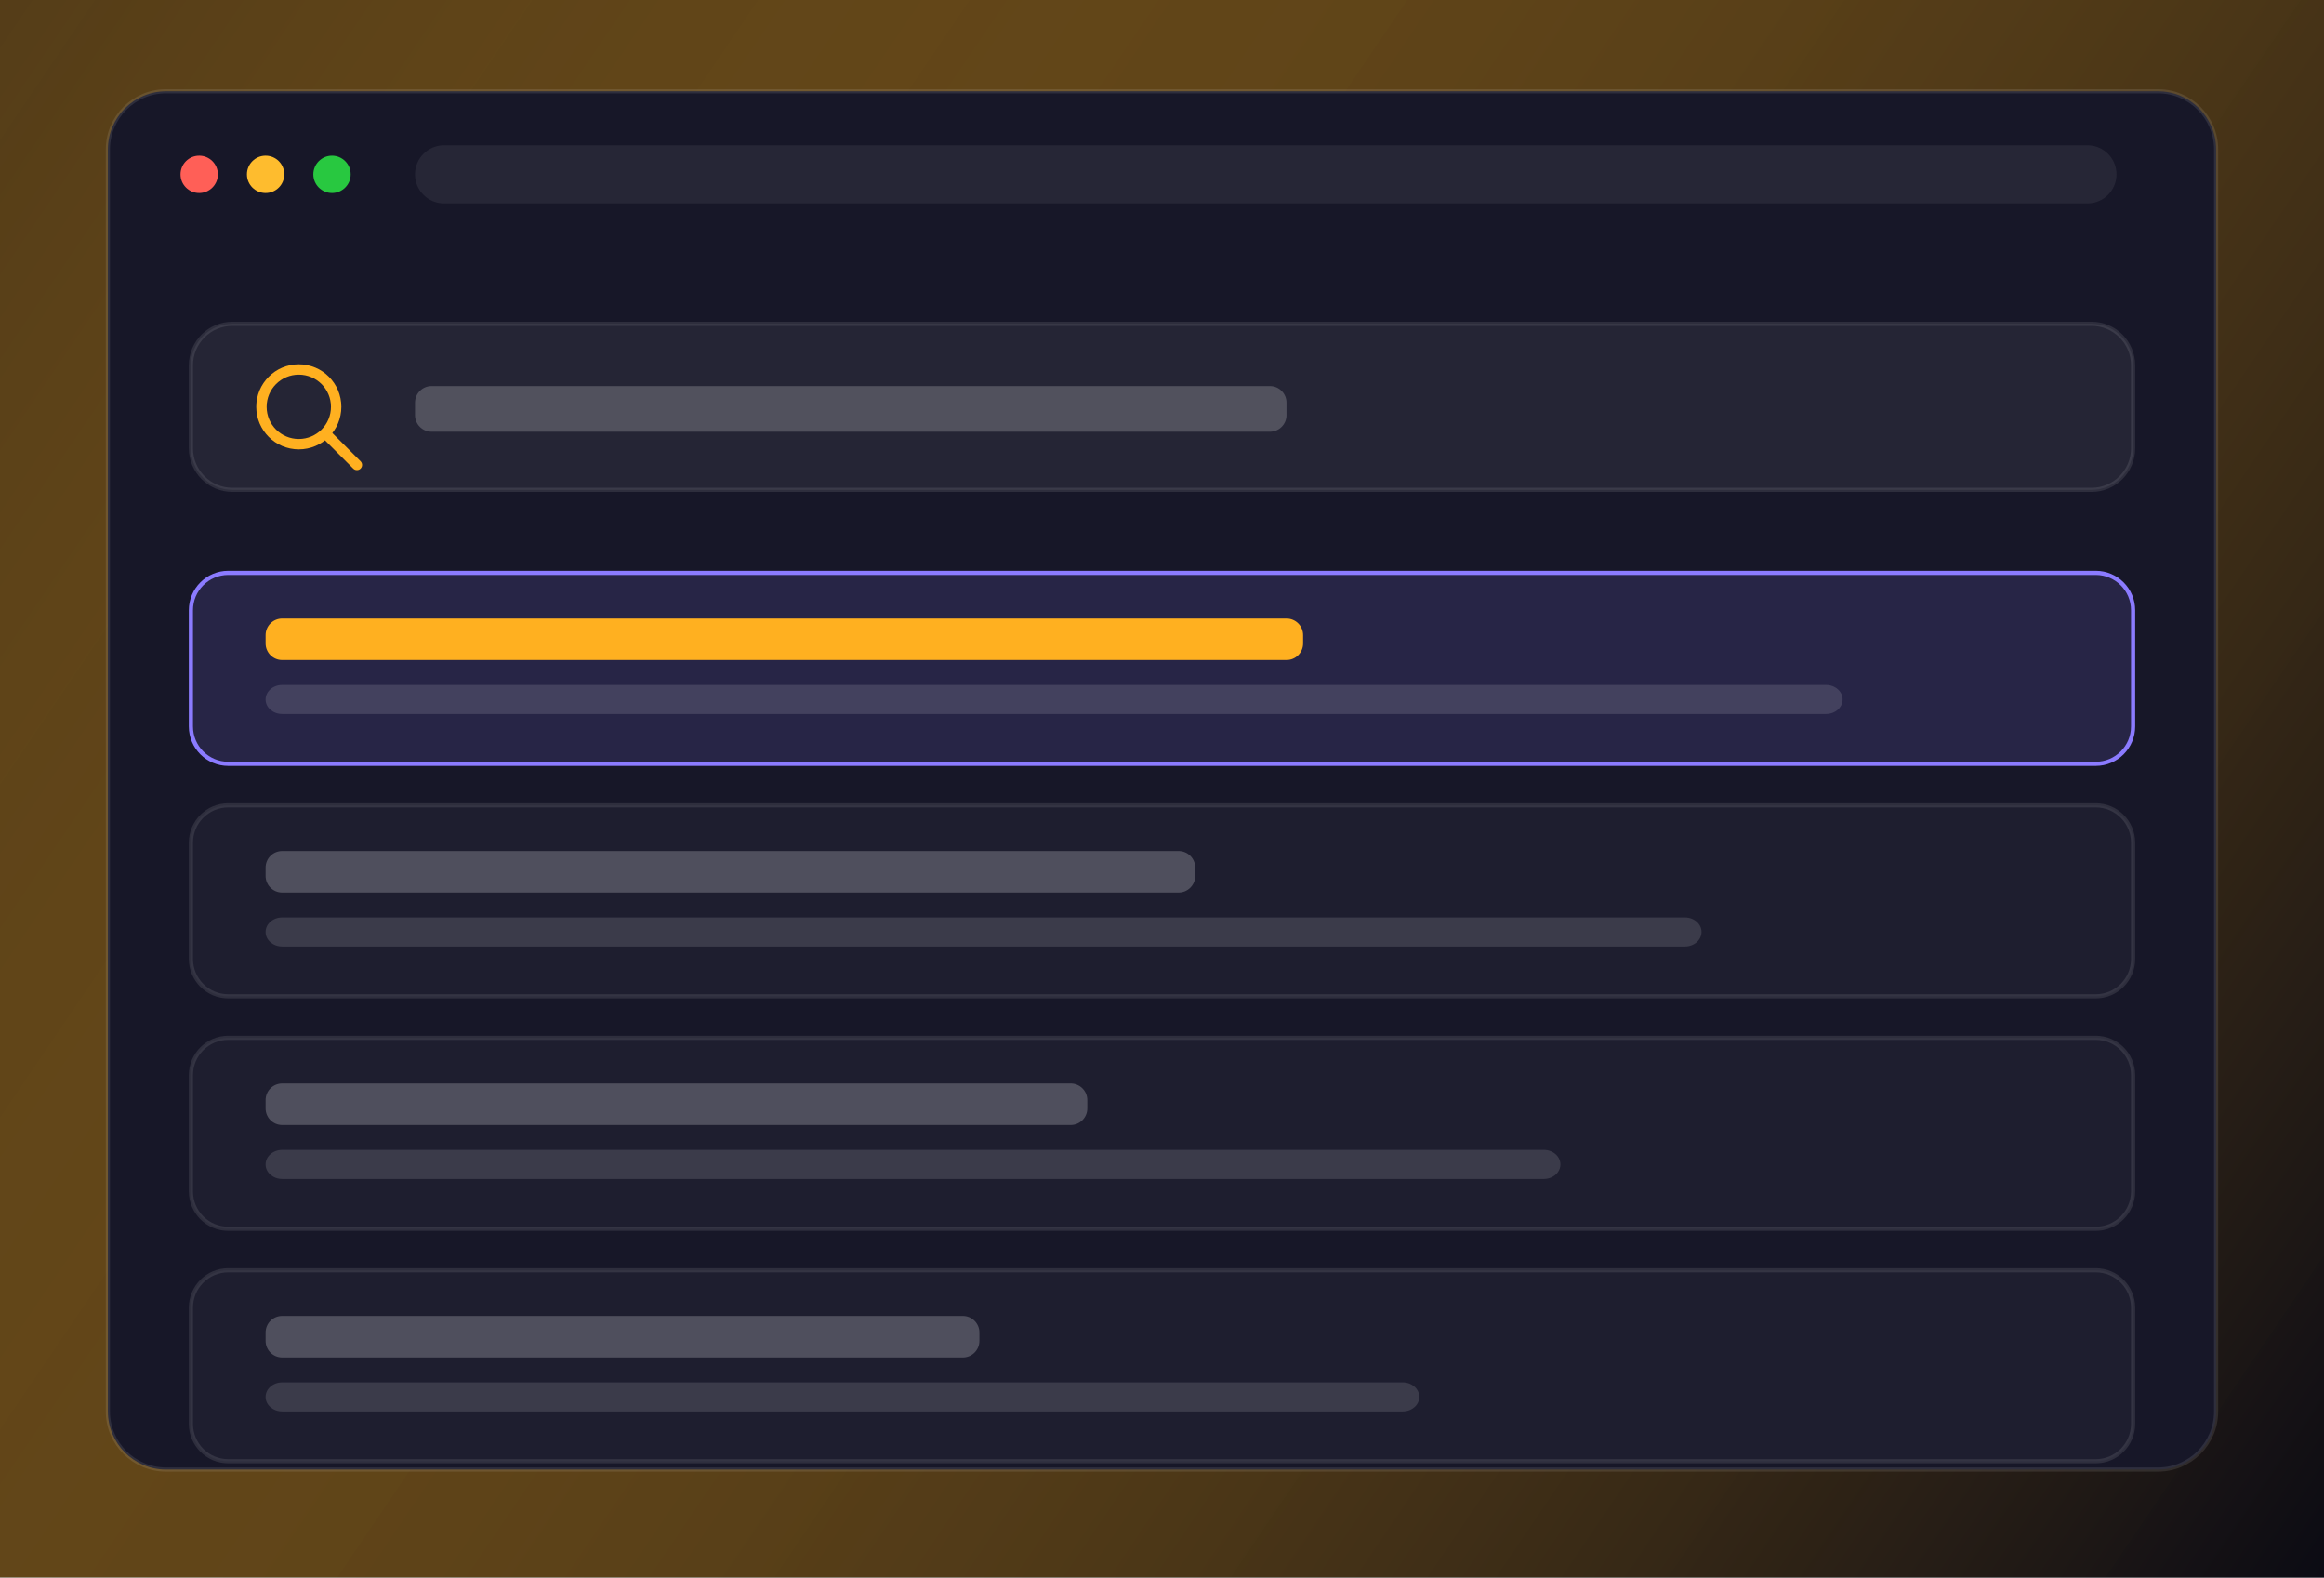
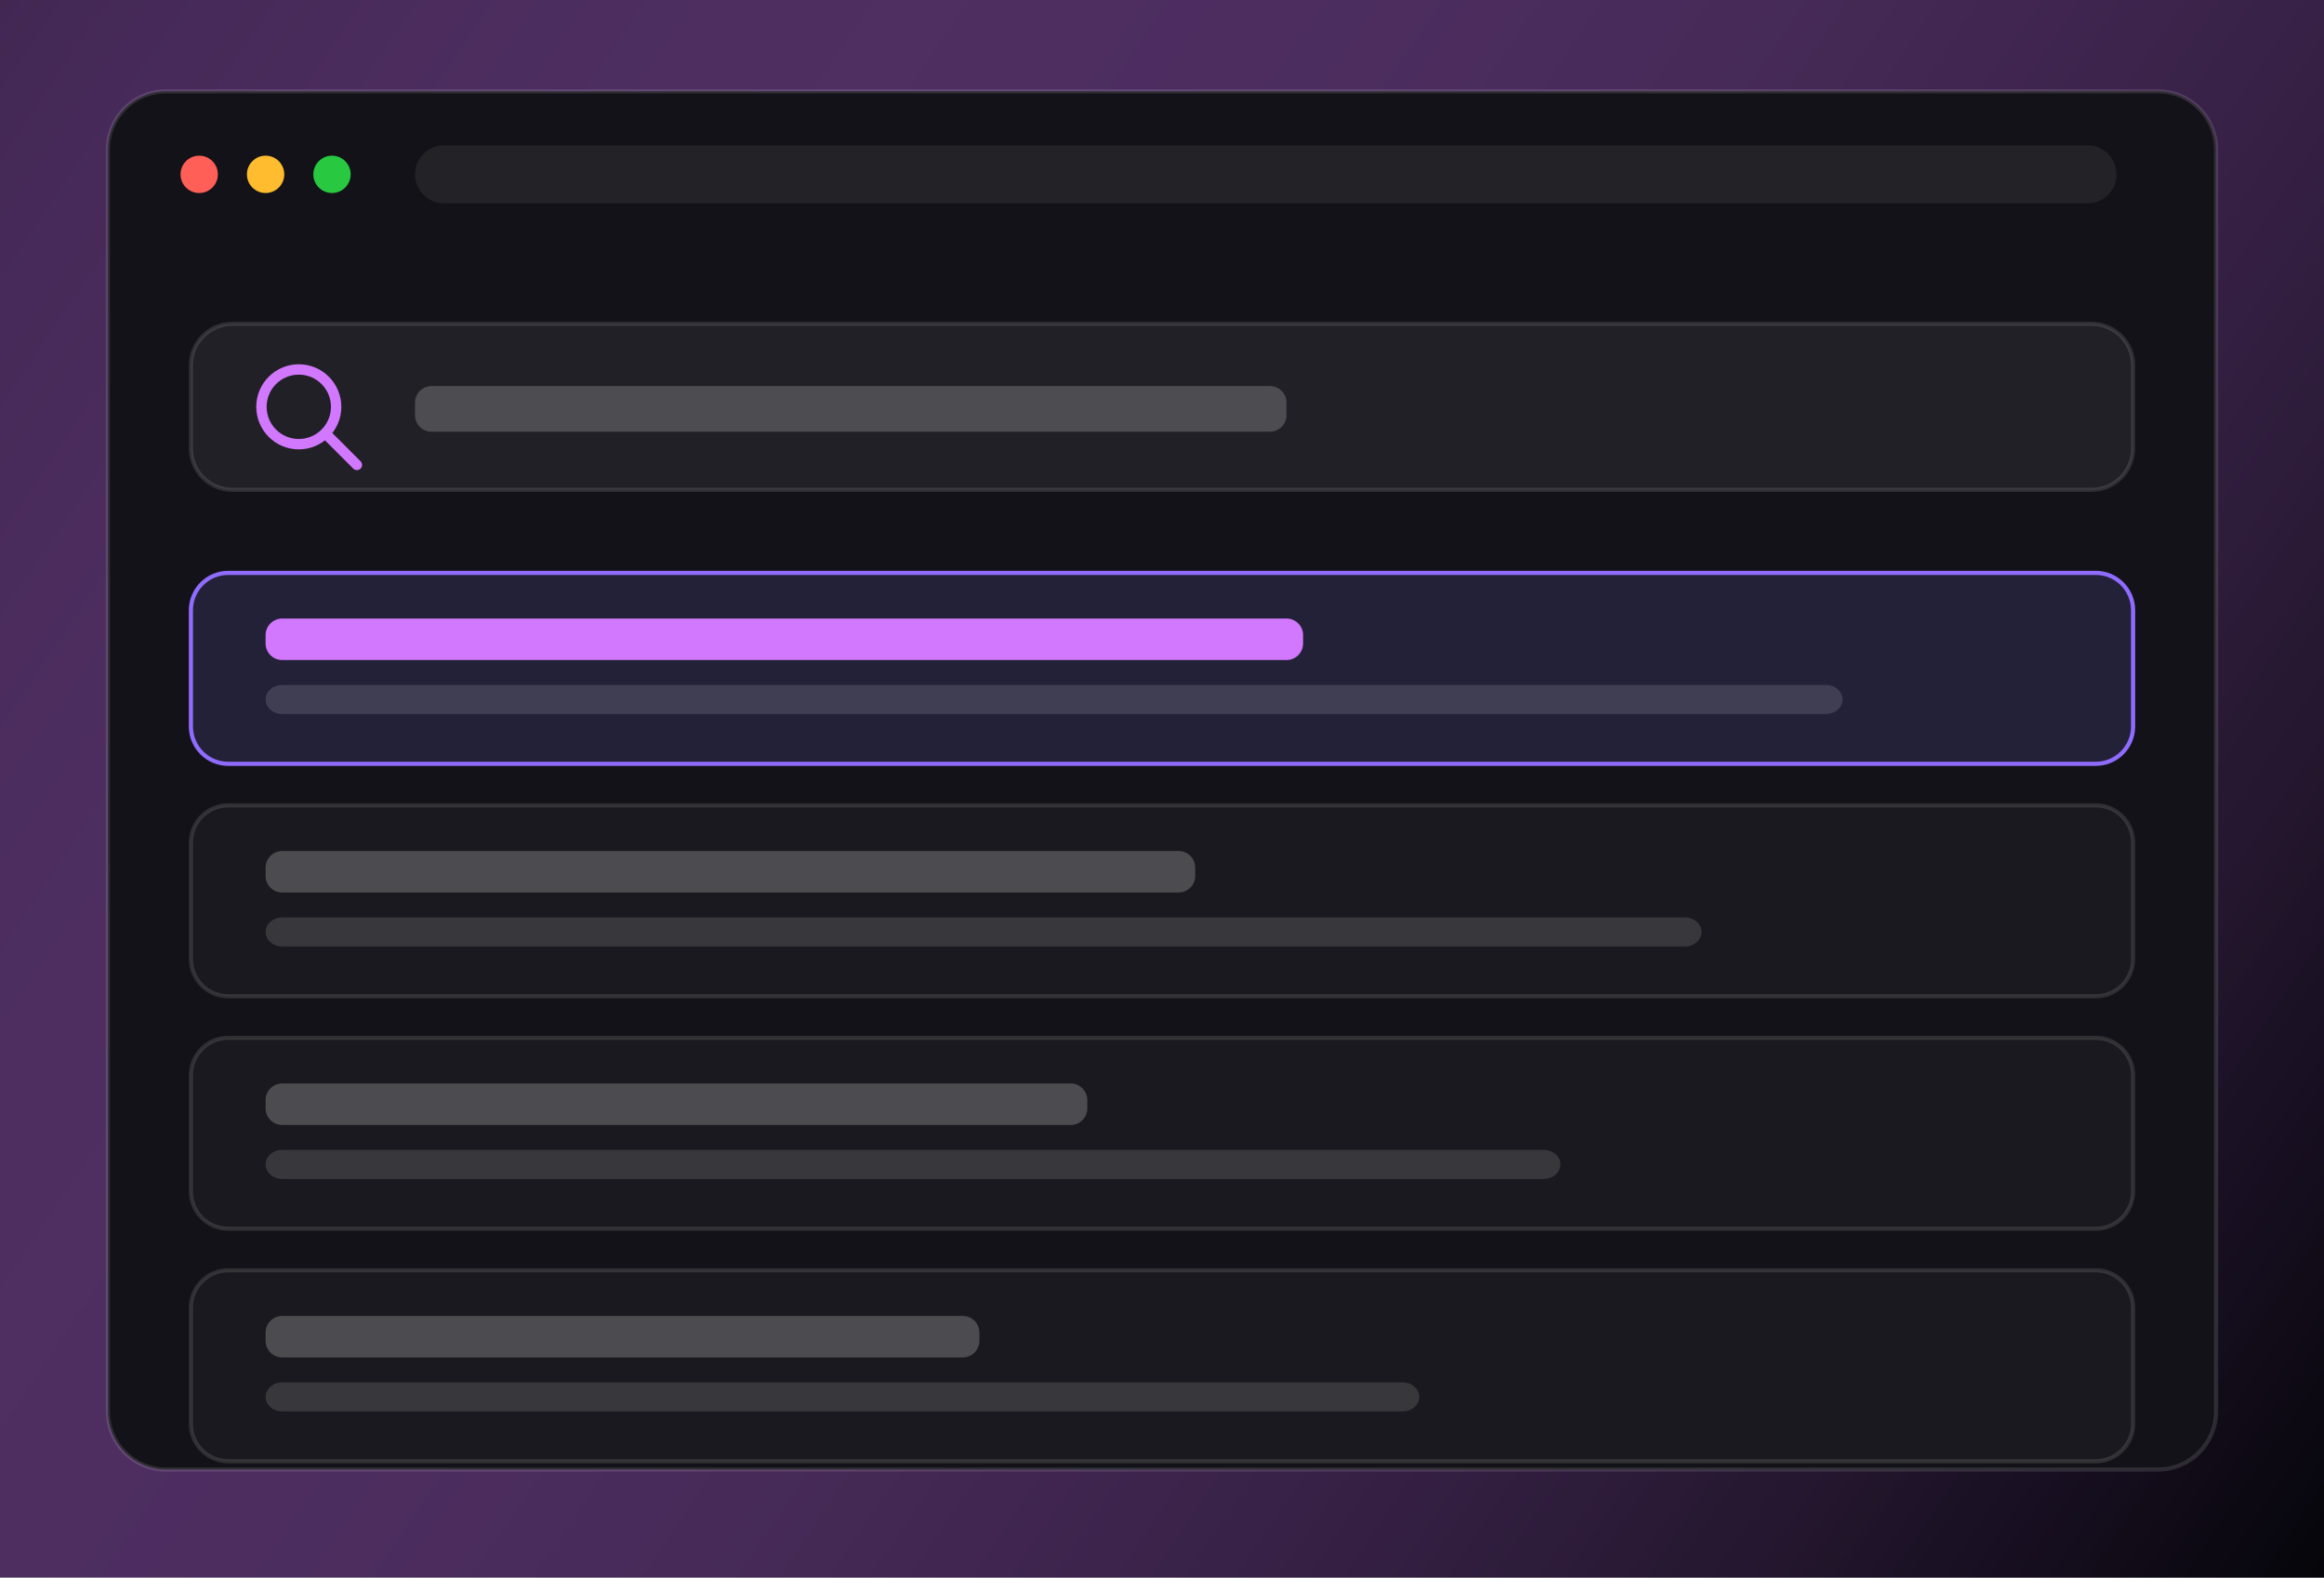
<svg xmlns="http://www.w3.org/2000/svg" viewBox="0 0 560 380" width="560" height="380" role="img">
  <defs>
    <linearGradient id="bg" x1="0" y1="0" x2="560" y2="380" gradientUnits="userSpaceOnUse">
-       <stop offset="0" stop-color="#ffb020" stop-opacity=".30" />
-       <stop offset="1" stop-color="#0b0b14" />
+       <stop offset="0" stop-color="#d278fe" stop-opacity=".30" />
+       <stop offset="1" stop-color="#05050a" />
    </linearGradient>
    <clipPath id="clip">
      <rect x="26" y="60" width="508" height="294" rx="10" />
    </clipPath>
  </defs>
-   <rect width="560" height="380" fill="#0b0b14" />
+   <rect width="560" height="380" fill="#05050a" />
  <rect width="560" height="380" fill="url(#bg)" />
-   <rect x="26" y="22" width="508" height="332" rx="14" fill="#171728" stroke="rgba(255,255,255,0.10)" />
+   <rect x="26" y="22" width="508" height="332" rx="14" fill="#121218" stroke="rgba(255,255,255,0.12)" />
  <circle cx="48" cy="42" r="4.5" fill="#ff5f57" />
  <circle cx="64" cy="42" r="4.5" fill="#febc2e" />
  <circle cx="80" cy="42" r="4.5" fill="#28c840" />
  <rect x="100" y="35" width="410" height="14" rx="7" fill="rgba(255,255,255,.07)" />
  <g clip-path="url(#clip)">
-     <rect x="46" y="78" width="468" height="40" rx="10" fill="rgba(255,255,255,.06)" stroke="rgba(255,255,255,0.10)" />
-     <circle cx="72" cy="98" r="9" fill="none" stroke="#ffb020" stroke-width="2.5" />
-     <line x1="79" y1="105" x2="86" y2="112" stroke="#ffb020" stroke-width="2.5" stroke-linecap="round" />
+     <rect x="46" y="78" width="468" height="40" rx="10" fill="rgba(255,255,255,.06)" stroke="rgba(255,255,255,0.12)" />
+     <circle cx="72" cy="98" r="9" fill="none" stroke="#d278fe" stroke-width="2.5" />
+     <line x1="79" y1="105" x2="86" y2="112" stroke="#d278fe" stroke-width="2.5" stroke-linecap="round" />
    <rect x="100" y="93" width="210" height="11" rx="4" fill="rgba(255,255,255,.20)" />
-     <rect x="46" y="138" width="468" height="46" rx="9" fill="rgba(139,123,255,.14)" stroke="#8b7bff" />
-     <rect x="64" y="149" width="250" height="10" rx="4" fill="#ffb020" />
+     <rect x="46" y="138" width="468" height="46" rx="9" fill="rgba(139,123,255,.14)" stroke="#8f6cff" />
+     <rect x="64" y="149" width="250" height="10" rx="4" fill="#d278fe" />
    <rect x="64" y="165" width="380" height="7" rx="4" fill="rgba(255,255,255,.13)" />
-     <rect x="46" y="194" width="468" height="46" rx="9" fill="rgba(255,255,255,.035)" stroke="rgba(255,255,255,0.10)" />
+     <rect x="46" y="194" width="468" height="46" rx="9" fill="rgba(255,255,255,.035)" stroke="rgba(255,255,255,0.12)" />
    <rect x="64" y="205" width="224" height="10" rx="4" fill="rgba(255,255,255,.22)" />
    <rect x="64" y="221" width="346" height="7" rx="4" fill="rgba(255,255,255,.13)" />
-     <rect x="46" y="250" width="468" height="46" rx="9" fill="rgba(255,255,255,.035)" stroke="rgba(255,255,255,0.10)" />
+     <rect x="46" y="250" width="468" height="46" rx="9" fill="rgba(255,255,255,.035)" stroke="rgba(255,255,255,0.12)" />
    <rect x="64" y="261" width="198" height="10" rx="4" fill="rgba(255,255,255,.22)" />
    <rect x="64" y="277" width="312" height="7" rx="4" fill="rgba(255,255,255,.13)" />
-     <rect x="46" y="306" width="468" height="46" rx="9" fill="rgba(255,255,255,.035)" stroke="rgba(255,255,255,0.10)" />
+     <rect x="46" y="306" width="468" height="46" rx="9" fill="rgba(255,255,255,.035)" stroke="rgba(255,255,255,0.12)" />
    <rect x="64" y="317" width="172" height="10" rx="4" fill="rgba(255,255,255,.22)" />
    <rect x="64" y="333" width="278" height="7" rx="4" fill="rgba(255,255,255,.13)" />
  </g>
</svg>
